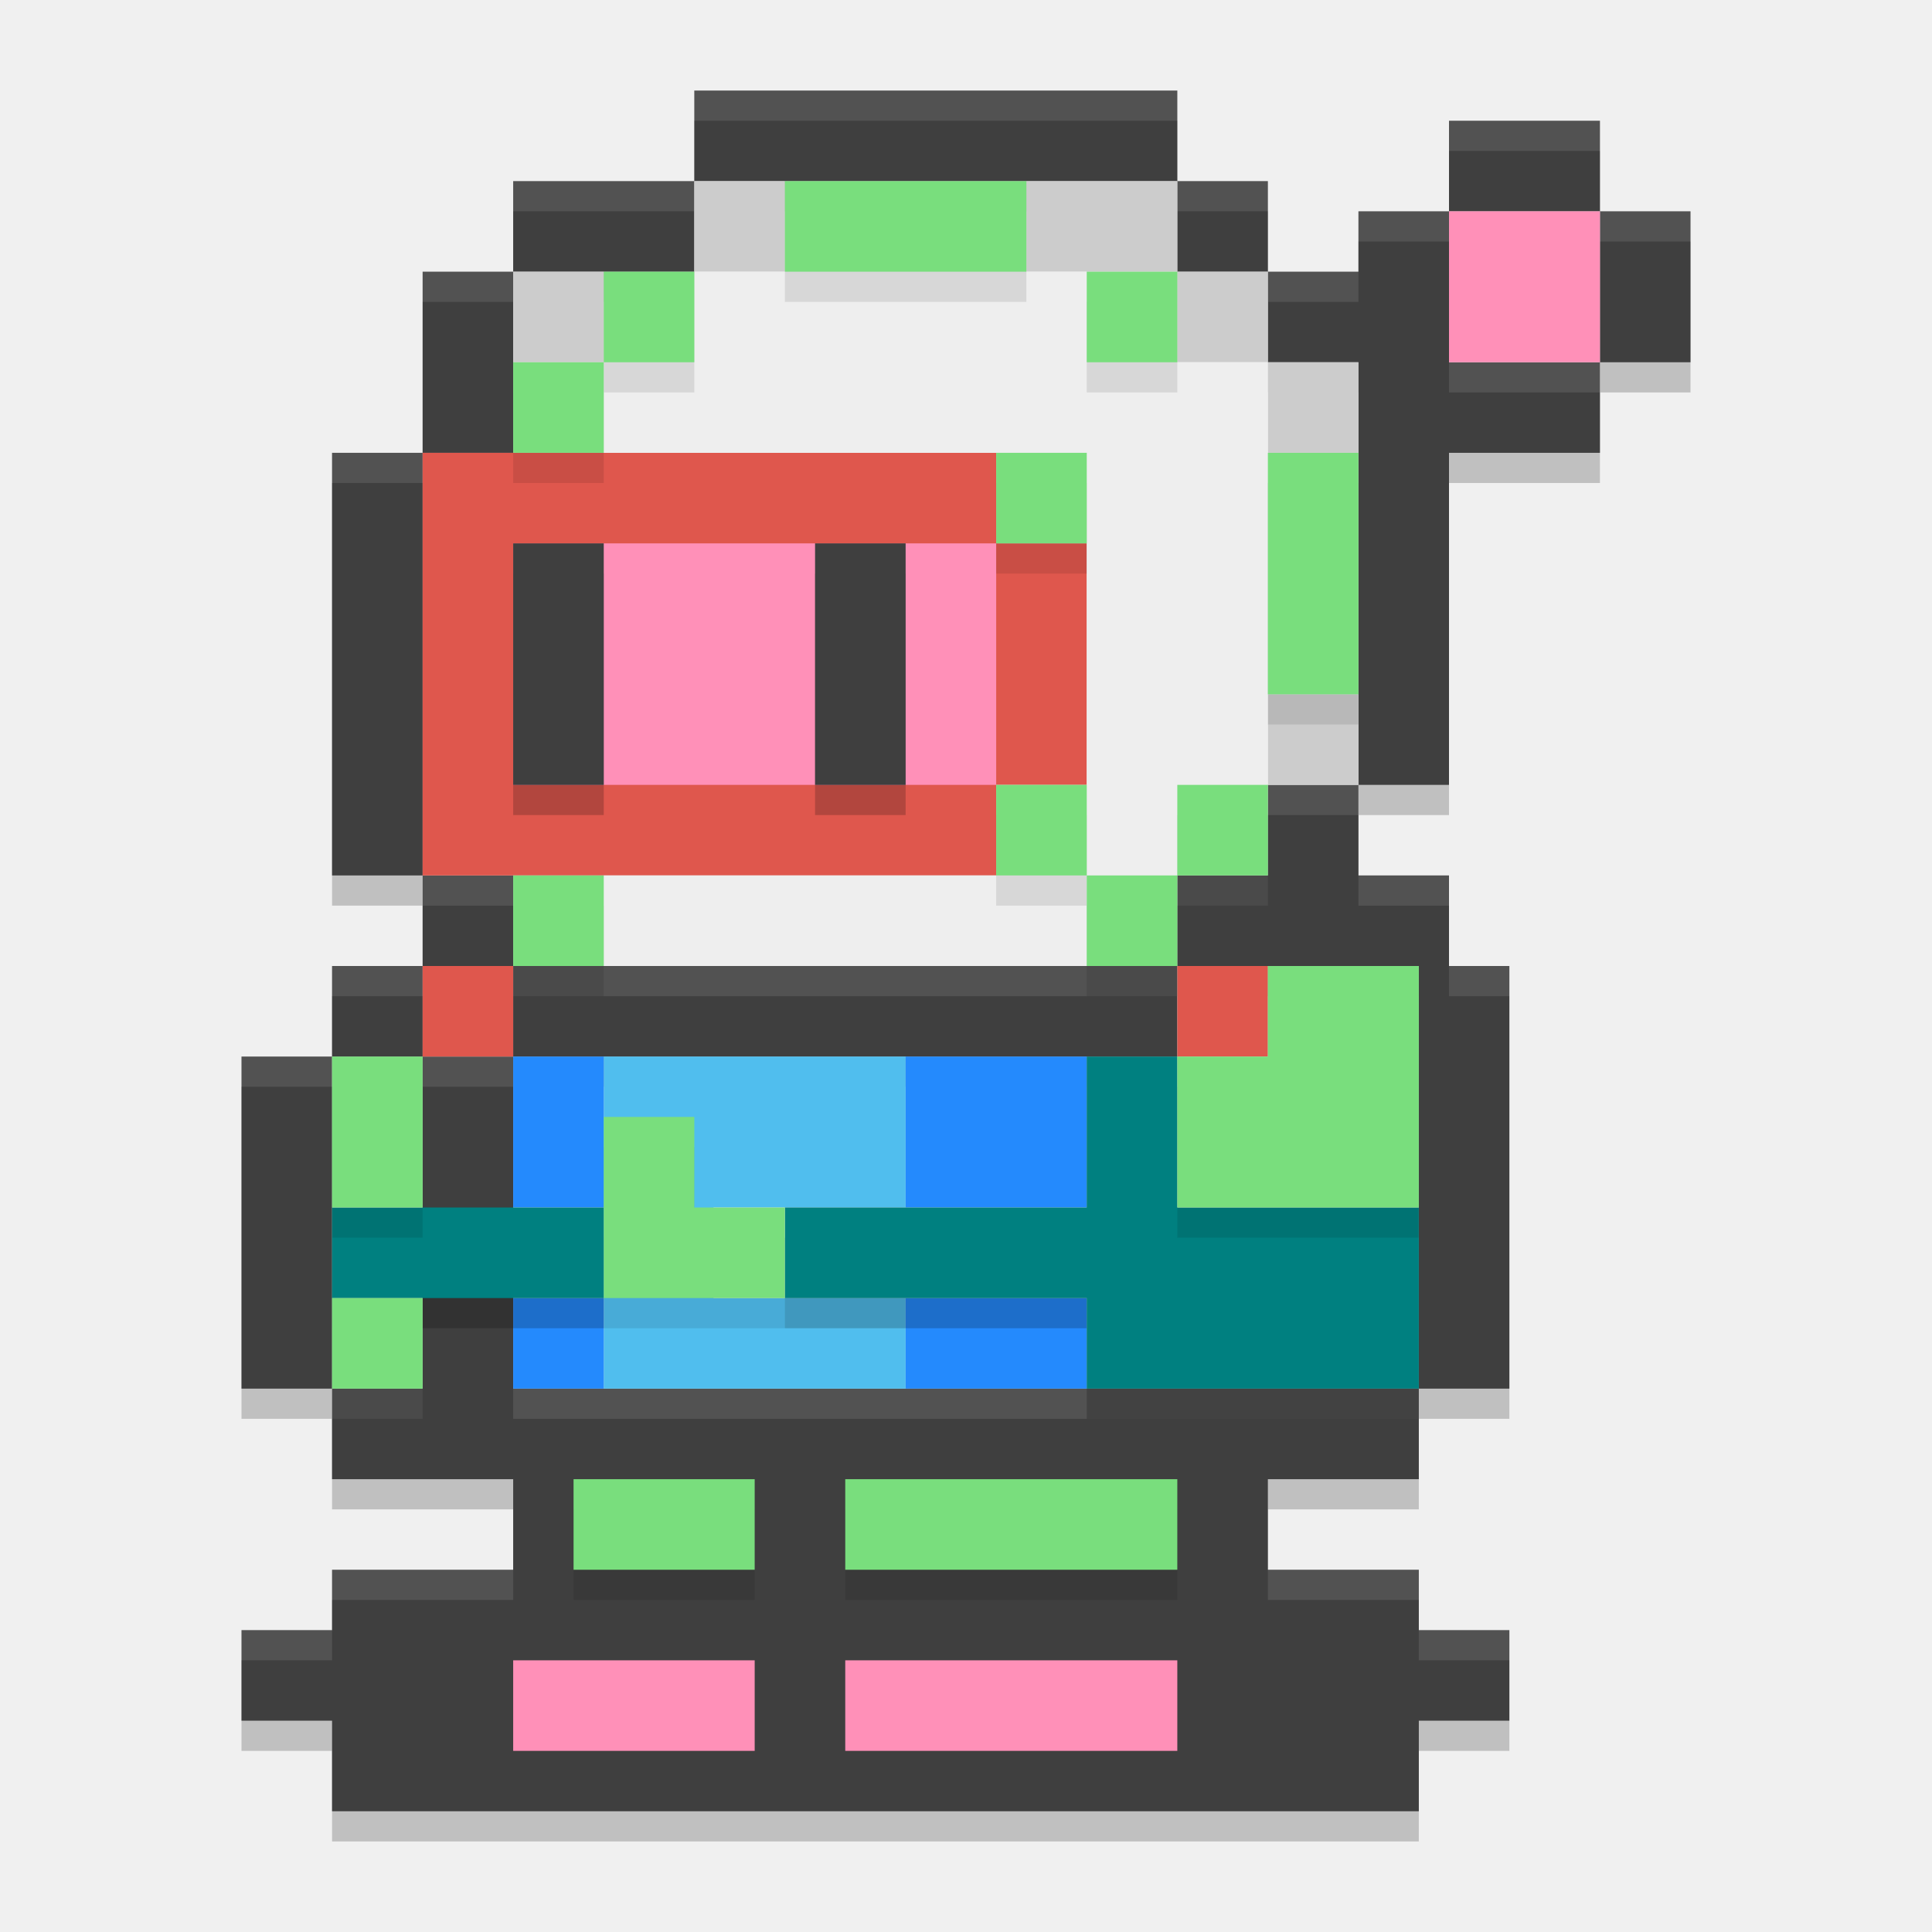
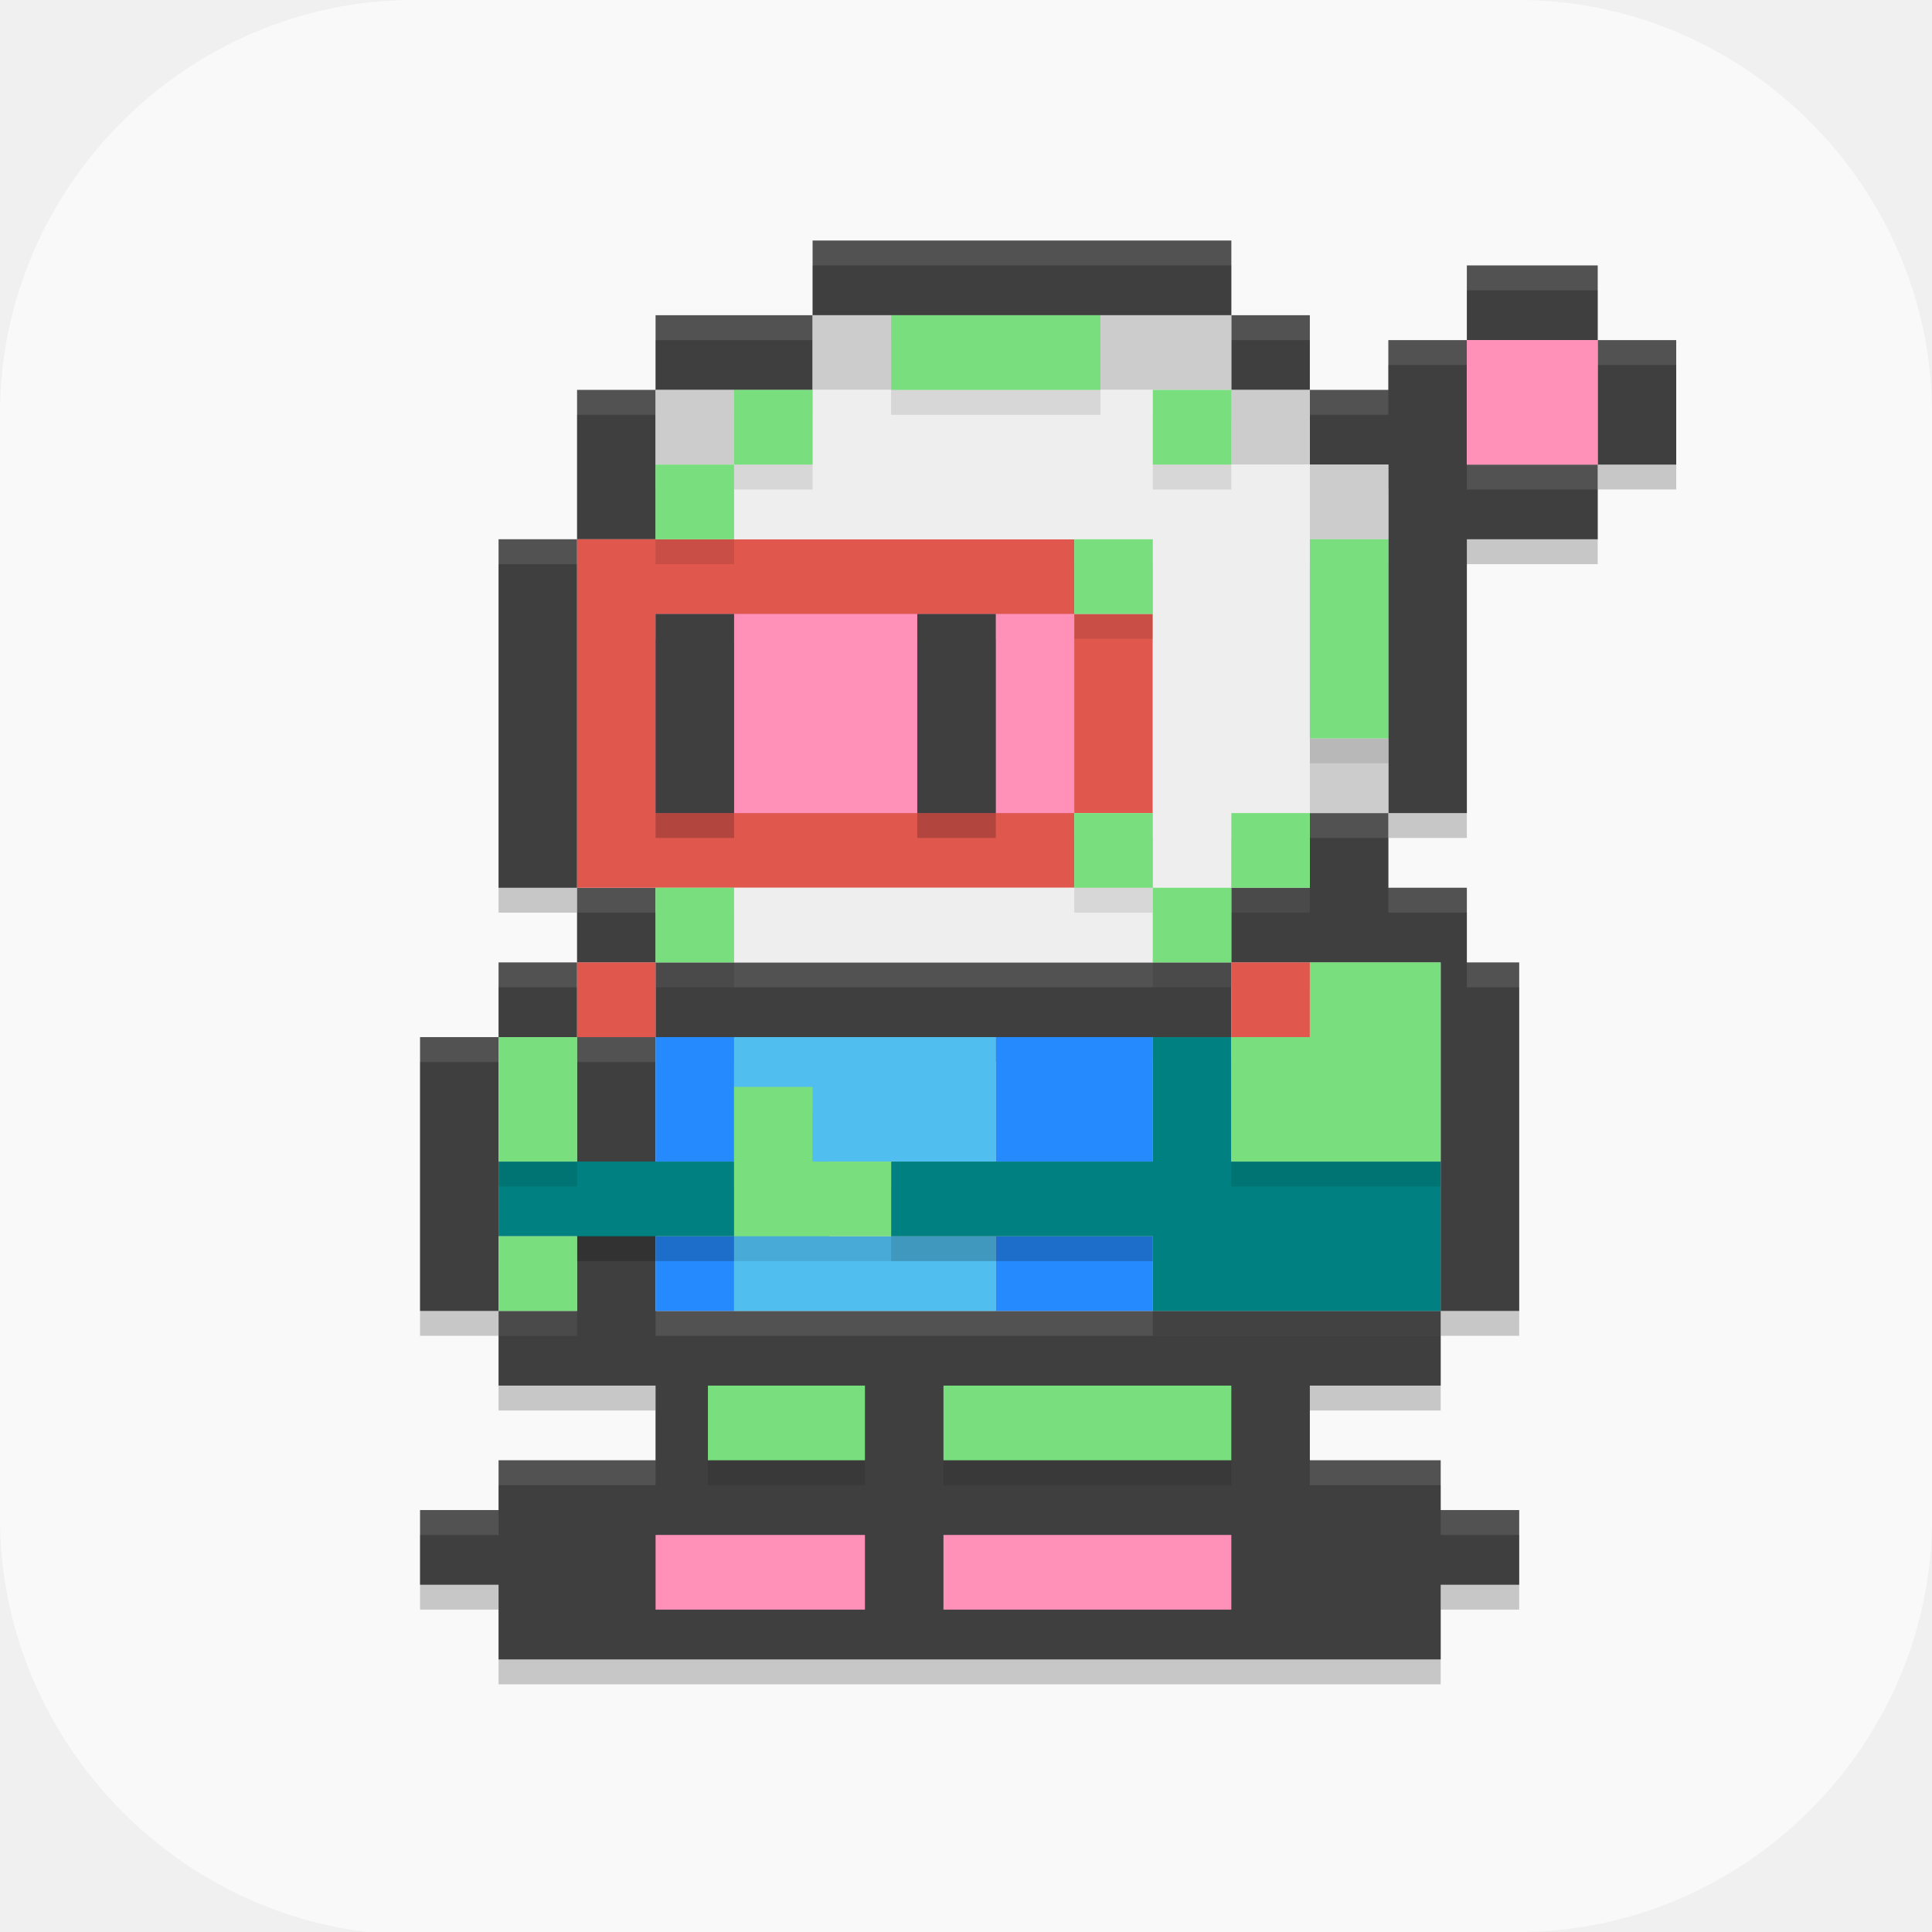
- <svg xmlns="http://www.w3.org/2000/svg" width="64" height="64" version="1.1">
-   <path style="opacity:0.2" d="M 23,4 V 7 H 39 V 4 Z m 16,3 v 3 h 3 V 7 Z m 3,3 v 3 h 3 v 14 h 3 V 16 h 5 V 13 H 48 V 8 h -3 v 2 z m 6,-2 h 5 V 5 h -5 z m 5,0 v 5 h 3 V 8 Z m -8,19 h -3 v 3 h -3 v 3 H 41.801 45 47 v 14 h 3 V 33 h -2 v -3 h -3 z m 2,20 H 19 17 V 36 h -3 v 11 h -3 v 3 h 6 v 3 h -6 v 2 H 8 v 3 h 3 v 3 h 36 v -3 h 3 v -3 h -3 v -2 h -5 v -3 h 5 z M 11,47 V 36 H 8 v 11 z m 0,-11 h 3 v -3 h -3 z m 3,-3 h 3 v -3 h -3 z m 0,-3 V 16 h -3 v 14 z m 0,-14 h 3 v -6 h -3 z m 3,-6 h 6 V 7 h -6 z m 0,23 v 3 h 22 v -3 z" />
-   <path style="fill:#3f3f3f" d="M 23,3 V 6 H 39 V 3 Z m 16,3 v 3 h 3 V 6 Z m 3,3 v 3 h 3 v 14 h 3 V 15 h 5 V 12 H 48 V 7 h -3 v 2 z m 6,-2 h 5 V 4 h -5 z m 5,0 v 5 h 3 V 7 Z m -8,19 h -3 v 3 h -3 v 3 H 41.801 45 47 v 14 h 3 V 32 h -2 v -3 h -3 z m 2,20 H 19 17 V 35 h -3 v 11 h -3 v 3 h 6 v 3 h -6 v 2 H 8 v 3 h 3 v 3 h 36 v -3 h 3 v -3 h -3 v -2 h -5 v -3 h 5 z M 11,46 V 35 H 8 v 11 z m 0,-11 h 3 v -3 h -3 z m 3,-3 h 3 v -3 h -3 z m 0,-3 V 15 h -3 v 14 z m 0,-14 h 3 V 9 h -3 z m 3,-6 h 6 V 6 h -6 z m 0,23 v 3 h 22 v -3 z" />
-   <path style="fill:#ffffff;opacity:0.1" d="M 23 3 L 23 4 L 39 4 L 39 3 L 23 3 z M 48 4 L 48 5 L 53 5 L 53 4 L 48 4 z M 17 6 L 17 7 L 23 7 L 23 6 L 17 6 z M 39 6 L 39 7 L 42 7 L 42 6 L 39 6 z M 45 7 L 45 8 L 48 8 L 48 7 L 45 7 z M 53 7 L 53 8 L 56 8 L 56 7 L 53 7 z M 14 9 L 14 10 L 17 10 L 17 9 L 14 9 z M 42 9 L 42 10 L 45 10 L 45 9 L 42 9 z M 48 12 L 48 13 L 53 13 L 53 12 L 48 12 z M 11 15 L 11 16 L 14 16 L 14 15 L 11 15 z M 42 26 L 42 27 L 45 27 L 45 26 L 42 26 z M 14 29 L 14 30 L 17 30 L 17 29 L 14 29 z M 39 29 L 39 30 L 42 30 L 42 29 L 39 29 z M 45 29 L 45 30 L 48 30 L 48 29 L 45 29 z M 11 32 L 11 33 L 14 33 L 14 32 L 11 32 z M 17 32 L 17 33 L 39 33 L 39 32 L 17 32 z M 48 32 L 48 33 L 50 33 L 50 32 L 48 32 z M 8 35 L 8 36 L 11 36 L 11 35 L 8 35 z M 14 35 L 14 36 L 17 36 L 17 35 L 14 35 z M 11 46 L 11 47 L 14 47 L 14 46 L 11 46 z M 17 46 L 17 47 L 19 47 L 47 47 L 47 46 L 19 46 L 17 46 z M 11 52 L 11 53 L 17 53 L 17 52 L 11 52 z M 42 52 L 42 53 L 47 53 L 47 52 L 42 52 z M 8 54 L 8 55 L 11 55 L 11 54 L 8 54 z M 47 54 L 47 55 L 50 55 L 50 54 L 47 54 z" />
-   <path style="fill:#df574d" d="m 14,15 v 14 h 19 v -3 h 3 v -8 h -3 v -3 z m 0,17 v 3 h 3 v -3 z m 25,0 v 3 h 3 v -3 z" />
-   <path style="fill:#ff90b8" d="m 48,7 v 5 h 5 V 7 Z M 17,18 v 8 h 16 v -8 z" />
-   <path style="fill:#cccccc" d="m 23,6 v 3 h 3 V 6 Z m 11,0 v 3 h 5 V 6 Z m 5,3 v 3 h 3 V 9 Z m 3,3 v 3 h 3 V 12 Z M 17,9 v 3 h 3 V 9 Z m 25,14 v 3 h 3 v -3 z" />
-   <path style="fill:#eeeeee" d="m 23,9 v 3 h -3 v 3 h 3 13 v 11 3 h 3 v -3 h 3 V 12 H 36 V 9 Z M 36,29 H 20 v 3 h 16 z" />
-   <path style="opacity:0.2" d="m 17,19 v 8 h 3 v -8 z m 10,0 v 8 h 3 v -8 z" />
-   <path style="fill:#3f3f3f" d="m 17,18 v 8 h 3 v -8 z m 10,0 v 8 h 3 v -8 z" />
-   <path style="fill:#ff90b8" d="m 17,55 v 3 h 8 v -3 z m 11,0 v 3 h 11 v -3 z" />
-   <path style="fill:#50beee" d="m 20,35 v 2 3 3 3 H 30 V 43 H 23.636 V 40 H 30 v -3 -2 z" />
-   <path style="fill:#248afd" d="m 17,35 v 5 h 3 v -5 z m 13,0 v 5 h 6 v -5 z m -13,8 v 3 h 3 v -3 z m 13,0 v 3 h 6 v -3 z" />
-   <path style="opacity:0.2" d="m 36,36 v 5 H 26 v 3 h 10 v 3 h 3 8 v -3 -3 h -8 v -5 z m -25,5 v 3 h 9 v -3 z" />
-   <path style="fill:#008080" d="m 36,35 v 5 H 26 v 3 h 10 v 3 h 3 8 v -3 -3 h -8 v -5 z m -25,5 v 3 h 9 v -3 z" />
-   <path style="opacity:0.1" d="m 26,7 v 3 h 8 V 7 Z m -6,3 v 3 h 3 v -3 z m 0,3 h -3 v 3 h 3 z m 16,-3 v 3 h 3 v -3 z m -3,6 v 3 h 3 v -3 z m 9,0 v 8 h 3 v -8 z m -9,11 v 3 h 3 v -3 z m 3,3 v 3 h 3 v -3 z m 3,0 h 3 v -3 h -3 z m -22,0 v 3 h 3 v -3 z m 25,3 v 3 h -3 v 5 h 3 3 2 v -5 -3 h -2 z m -31,3 v 5 h 3 v -5 z m 9,2 v 3 3 h 3 3 v -3 h -3 v -3 z m -9,6 v 3 h 3 v -3 z m 8,6 v 3 h 3 3 v -3 h -3 z m 9,0 v 3 h 6 5 v -3 h -5 z" />
-   <path style="fill:#79de7d" d="m 26,6 v 3 h 8 V 6 Z m -6,3 v 3 h 3 V 9 Z m 0,3 h -3 v 3 h 3 z M 36,9 v 3 h 3 V 9 Z m -3,6 v 3 h 3 v -3 z m 9,0 v 8 h 3 v -8 z m -9,11 v 3 h 3 v -3 z m 3,3 v 3 h 3 v -3 z m 3,0 h 3 v -3 h -3 z m -22,0 v 3 h 3 v -3 z m 25,3 v 3 h -3 v 5 h 3 3 2 v -5 -3 h -2 z m -31,3 v 5 h 3 v -5 z m 9,2 v 3 3 h 3 3 v -3 h -3 v -3 z m -9,6 v 3 h 3 v -3 z m 8,6 v 3 h 3 3 v -3 h -3 z m 9,0 v 3 h 6 5 v -3 h -5 z" />
+ <svg xmlns="http://www.w3.org/2000/svg" id="_图层_1" version="1.1" viewBox="0 0 64 64" width="64" height="64" xml:space="preserve">
+   <defs id="defs6">
+     <style id="style1">
+       .st0 {
+         fill-opacity: .5;
+       }
+ 
+       .st0, .st1, .st2, .st3, .st4, .st5, .st6, .st7 {
+         fill: #fff;
+       }
+ 
+       .st8 {
+         fill: #133c9a;
+       }
+ 
+       .st2, .st9 {
+         display: none;
+       }
+ 
+       .st3 {
+         fill-opacity: .2;
+       }
+ 
+       .st4 {
+         fill-opacity: .9;
+       }
+ 
+       .st10 {
+         fill: #3370ff;
+       }
+ 
+       .st11 {
+         fill: url(#_未命名的渐变_3);
+       }
+ 
+       .st12 {
+         fill: url(#_未命名的渐变);
+       }
+ 
+       .st5 {
+         fill-opacity: .3;
+       }
+ 
+       .st6 {
+         fill-opacity: 0;
+       }
+ 
+       .st7 {
+         fill-opacity: .7;
+       }
+ 
+       .st13 {
+         fill: #00d6b9;
+       }
+ 
+       .st14 {
+         fill: url(#_未命名的渐变_2);
+       }
+     </style>
+     <radialGradient id="_未命名的渐变" data-name="未命名的渐变" cx="123.9" cy="-40.2" fx="123.9" fy="-40.2" r="59.4" gradientTransform="translate(-26.8 25.5) scale(.6 -.7)" gradientUnits="userSpaceOnUse">
+       <stop offset="0" stop-color="#db202e" id="stop1" />
+       <stop offset="1" stop-color="#e01b24" id="stop2" />
+     </radialGradient>
+     <radialGradient id="_未命名的渐变_2" data-name="未命名的渐变 2" cx="67.6" cy="26.8" fx="67.6" fy="26.8" r="105.2" gradientTransform="translate(-26.6 25.3) scale(.6 -.7)" gradientUnits="userSpaceOnUse">
+       <stop offset="0" stop-color="#ffb648" id="stop3" />
+       <stop offset="1" stop-color="#ff7800" stop-opacity="0" id="stop4" />
+     </radialGradient>
+     <radialGradient id="_未命名的渐变_3" data-name="未命名的渐变 3" cx="61.7" cy="18.6" fx="61.7" fy="18.6" r="68" gradientTransform="translate(-26.8 25.8) scale(.6 -.7)" gradientUnits="userSpaceOnUse">
+       <stop offset="0" stop-color="#c64600" id="stop5" />
+       <stop offset="1" stop-color="#a51d2d" id="stop6" />
+     </radialGradient>
+   </defs>
+   <path class="st1" d="M47.5,64.1H13.8c-7.6,0-13.8-6.3-13.8-13.8V13.7C0,6.2,6.2,0,13.7,0h36.6c7.5,0,13.7,6.2,13.7,13.7v36.6c0,7.5-6.2,13.7-13.7,13.7h-2.9.1Z" id="path6" style="fill:#f9f9f9;fill-opacity:1" />
+   <g id="g36" transform="matrix(0.8669131,0,0,0.8245905,6.979667,5.494805)">
+     <path style="opacity:0.2" d="M 23,4 V 7 H 39 V 4 Z m 16,3 v 3 h 3 V 7 Z m 3,3 v 3 h 3 v 14 h 3 V 16 h 5 V 13 H 48 V 8 h -3 v 2 z m 6,-2 h 5 V 5 h -5 z m 5,0 v 5 h 3 V 8 Z m -8,19 h -3 v 3 h -3 v 3 H 41.801 45 47 v 14 h 3 V 33 h -2 v -3 h -3 z m 2,20 H 19 17 V 36 h -3 v 11 h -3 v 3 h 6 v 3 h -6 v 2 H 8 v 3 h 3 v 3 h 36 v -3 h 3 v -3 h -3 v -2 h -5 v -3 h 5 z M 11,47 V 36 H 8 v 11 z m 0,-11 h 3 v -3 h -3 z m 3,-3 h 3 v -3 h -3 z m 0,-3 V 16 h -3 v 14 z m 0,-14 h 3 v -6 h -3 z m 3,-6 h 6 V 7 h -6 z m 0,23 v 3 h 22 v -3 z" id="path1" />
+     <path style="fill:#3f3f3f" d="M 23,3 V 6 H 39 V 3 Z m 16,3 v 3 h 3 V 6 Z m 3,3 v 3 h 3 v 14 h 3 V 15 h 5 V 12 H 48 V 7 h -3 v 2 z m 6,-2 h 5 V 4 h -5 z m 5,0 v 5 h 3 V 7 Z m -8,19 h -3 v 3 h -3 v 3 H 41.801 45 47 v 14 h 3 V 32 h -2 v -3 h -3 z m 2,20 H 19 17 V 35 h -3 v 11 h -3 v 3 h 6 v 3 h -6 v 2 H 8 v 3 h 3 v 3 h 36 v -3 h 3 v -3 h -3 v -2 h -5 v -3 h 5 z M 11,46 V 35 H 8 v 11 z m 0,-11 h 3 v -3 h -3 z m 3,-3 h 3 v -3 h -3 z m 0,-3 V 15 h -3 v 14 z m 0,-14 h 3 V 9 h -3 z m 3,-6 h 6 V 6 h -6 z m 0,23 v 3 h 22 v -3 z" id="path2" />
+     <path style="opacity:0.1;fill:#ffffff" d="M 23,3 V 4 H 39 V 3 Z m 25,1 v 1 h 5 V 4 Z M 17,6 v 1 h 6 V 6 Z m 22,0 v 1 h 3 V 6 Z m 6,1 v 1 h 3 V 7 Z m 8,0 v 1 h 3 V 7 Z M 14,9 v 1 h 3 V 9 Z m 28,0 v 1 h 3 V 9 Z m 6,3 v 1 h 5 v -1 z m -37,3 v 1 h 3 v -1 z m 31,11 v 1 h 3 v -1 z m -28,3 v 1 h 3 v -1 z m 25,0 v 1 h 3 v -1 z m 6,0 v 1 h 3 v -1 z m -34,3 v 1 h 3 v -1 z m 6,0 v 1 h 22 v -1 z m 31,0 v 1 h 2 V 32 Z M 8,35 v 1 h 3 v -1 z m 6,0 v 1 h 3 v -1 z m -3,11 v 1 h 3 v -1 z m 6,0 v 1 h 2 28 V 46 H 19 Z m -6,6 v 1 h 6 v -1 z m 31,0 v 1 h 5 V 52 Z M 8,54 v 1 h 3 v -1 z m 39,0 v 1 h 3 v -1 z" id="path3" />
+     <path style="fill:#df574d" d="m 14,15 v 14 h 19 v -3 h 3 v -8 h -3 v -3 z m 0,17 v 3 h 3 v -3 z m 25,0 v 3 h 3 v -3 z" id="path4-3" />
+     <path style="fill:#ff90b8" d="m 48,7 v 5 h 5 V 7 Z M 17,18 v 8 h 16 v -8 z" id="path5-7" />
+     <path style="fill:#cccccc" d="m 23,6 v 3 h 3 V 6 Z m 11,0 v 3 h 5 V 6 Z m 5,3 v 3 h 3 V 9 Z m 3,3 v 3 h 3 V 12 Z M 17,9 v 3 h 3 V 9 Z m 25,14 v 3 h 3 v -3 z" id="path6-5" />
+     <path style="fill:#eeeeee" d="m 23,9 v 3 h -3 v 3 h 3 13 v 11 3 h 3 v -3 h 3 V 12 H 36 V 9 Z M 36,29 H 20 v 3 h 16 z" id="path7-9" />
+     <path style="opacity:0.2" d="m 17,19 v 8 h 3 v -8 z m 10,0 v 8 h 3 v -8 z" id="path8-2" />
+     <path style="fill:#3f3f3f" d="m 17,18 v 8 h 3 v -8 z m 10,0 v 8 h 3 v -8 z" id="path9" />
+     <path style="fill:#ff90b8" d="m 17,55 v 3 h 8 v -3 z m 11,0 v 3 h 11 v -3 z" id="path10" />
+     <path style="fill:#50beee" d="m 20,35 v 2 3 3 3 H 30 V 43 H 23.636 V 40 H 30 v -3 -2 z" id="path11" />
+     <path style="fill:#248afd" d="m 17,35 v 5 h 3 v -5 z m 13,0 v 5 h 6 v -5 z m -13,8 v 3 h 3 v -3 z m 13,0 v 3 h 6 v -3 z" id="path12" />
+     <path style="opacity:0.2" d="m 36,36 v 5 H 26 v 3 h 10 v 3 h 3 8 v -3 -3 h -8 v -5 z m -25,5 v 3 h 9 v -3 z" id="path13" />
+     <path style="fill:#008080" d="m 36,35 v 5 H 26 v 3 h 10 v 3 h 3 8 v -3 -3 h -8 v -5 z m -25,5 v 3 h 9 v -3 z" id="path14" />
+     <path style="opacity:0.1" d="m 26,7 v 3 h 8 V 7 Z m -6,3 v 3 h 3 v -3 z m 0,3 h -3 v 3 h 3 z m 16,-3 v 3 h 3 v -3 z m -3,6 v 3 h 3 v -3 z m 9,0 v 8 h 3 v -8 z m -9,11 v 3 h 3 v -3 z m 3,3 v 3 h 3 v -3 z m 3,0 h 3 v -3 h -3 z m -22,0 v 3 h 3 v -3 z m 25,3 v 3 h -3 v 5 h 3 3 2 v -5 -3 h -2 z m -31,3 v 5 h 3 v -5 z m 9,2 v 3 3 h 3 3 v -3 h -3 v -3 z m -9,6 v 3 h 3 v -3 z m 8,6 v 3 h 3 3 v -3 h -3 z m 9,0 v 3 h 6 5 v -3 h -5 z" id="path15" />
+     <path style="fill:#79de7d" d="m 26,6 v 3 h 8 V 6 Z m -6,3 v 3 h 3 V 9 Z m 0,3 h -3 v 3 h 3 z M 36,9 v 3 h 3 V 9 Z m -3,6 v 3 h 3 v -3 z m 9,0 v 8 h 3 v -8 z m -9,11 v 3 h 3 v -3 z m 3,3 v 3 h 3 v -3 z m 3,0 h 3 v -3 h -3 z m -22,0 v 3 h 3 v -3 z m 25,3 v 3 h -3 v 5 h 3 3 2 v -5 -3 h -2 z m -31,3 v 5 h 3 v -5 z m 9,2 v 3 3 h 3 3 v -3 h -3 v -3 z m -9,6 v 3 h 3 v -3 z m 8,6 v 3 h 3 3 v -3 h -3 z m 9,0 v 3 h 6 5 v -3 h -5 z" id="path16" />
+   </g>
</svg>
